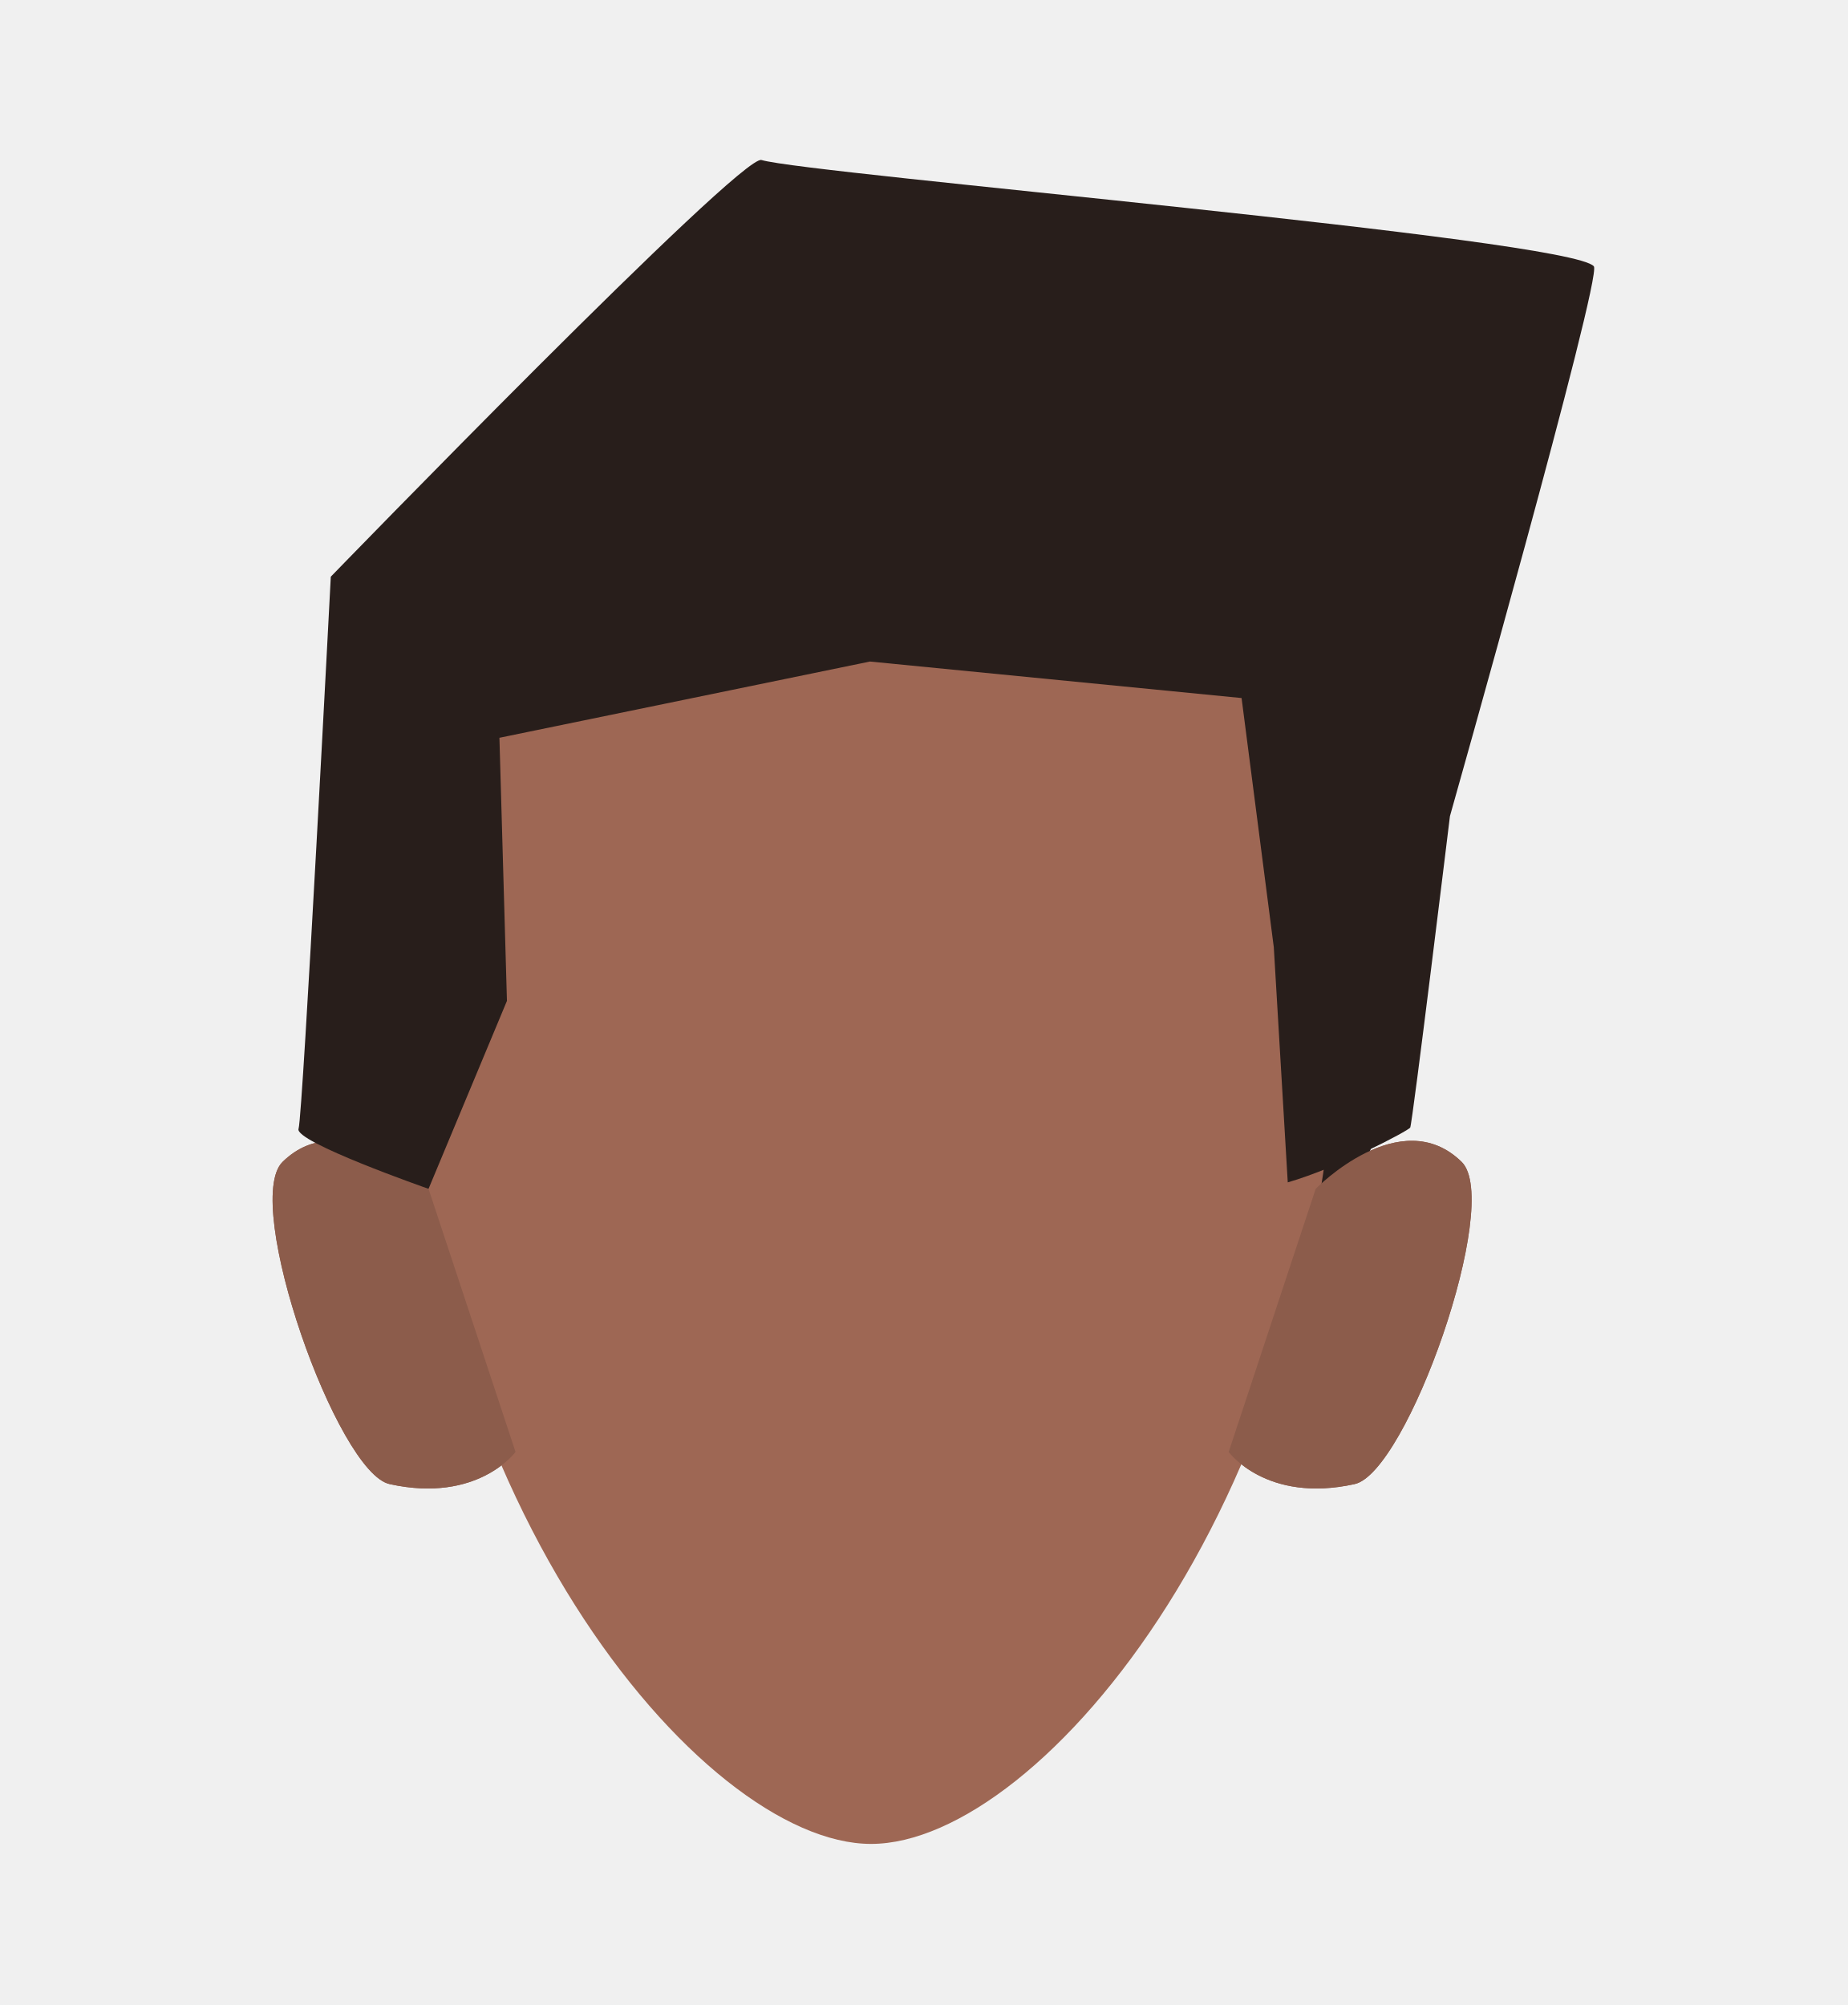
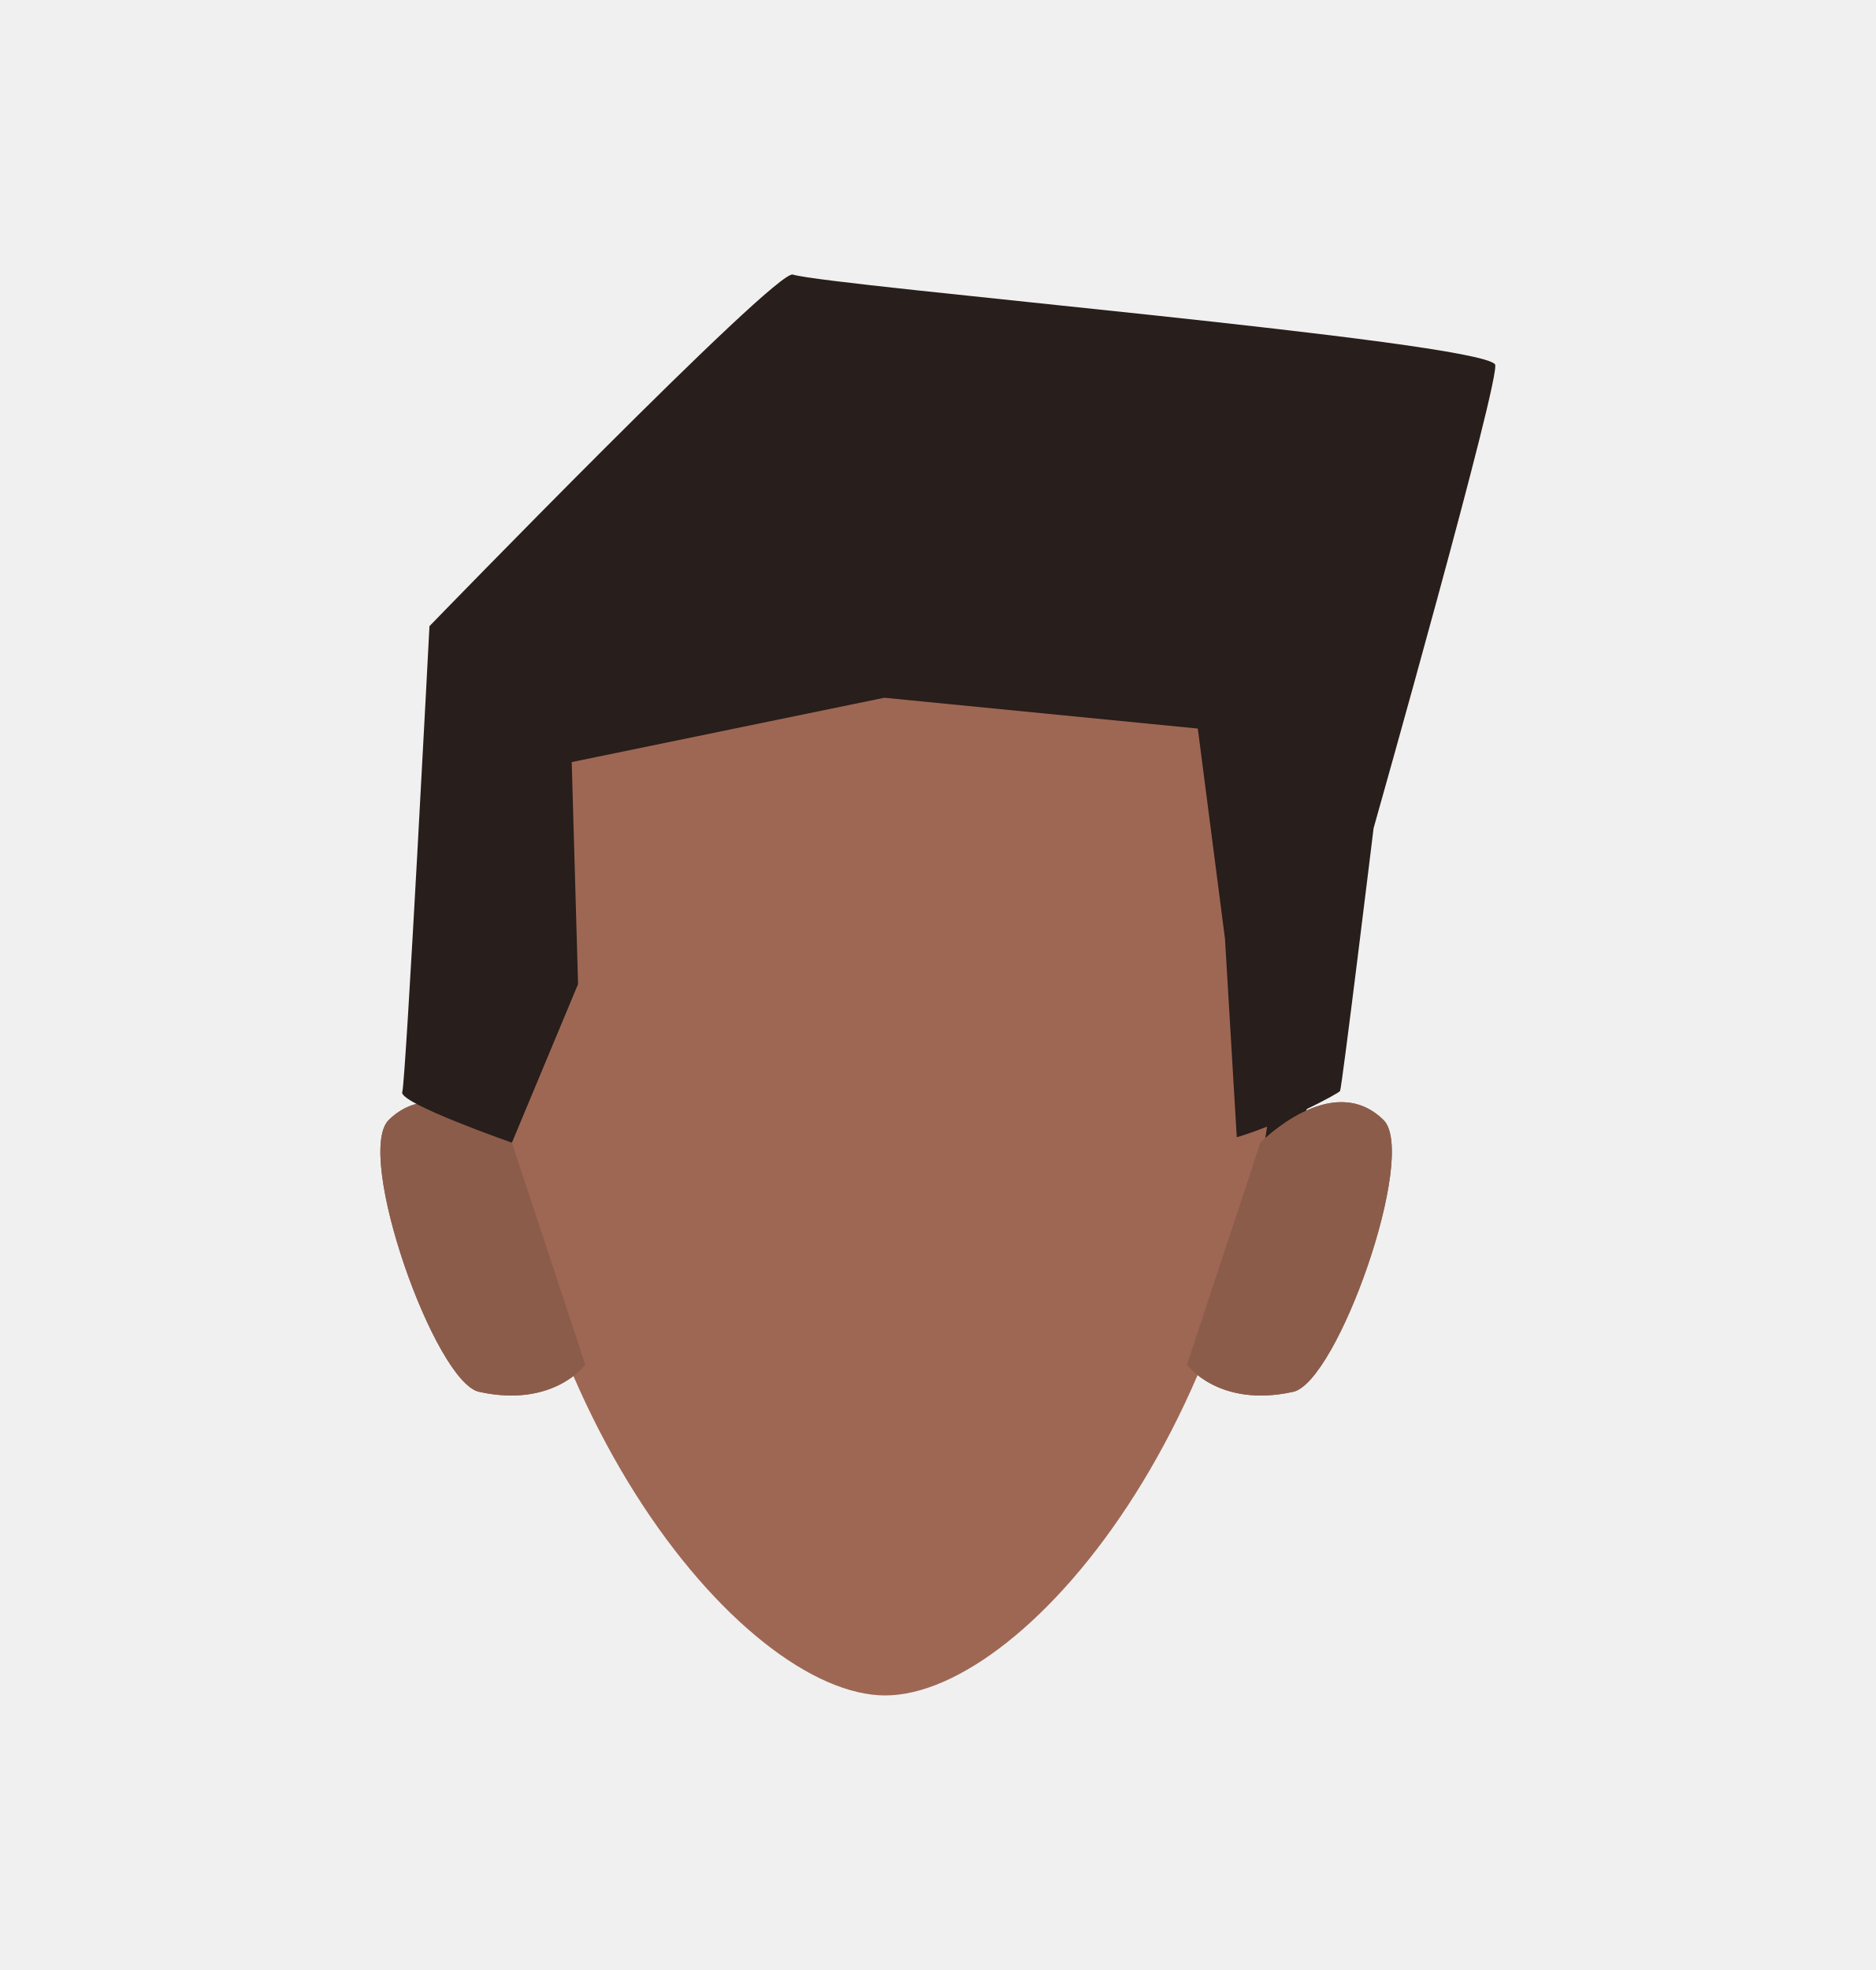
- <svg xmlns="http://www.w3.org/2000/svg" xmlns:xlink="http://www.w3.org/1999/xlink" version="1.1" id="Calque_1" x="0px" y="0px" viewBox="0 0 172 186.7" style="enable-background:new 0 0 172 186.7;" xml:space="preserve">
+ <svg xmlns="http://www.w3.org/2000/svg" xmlns:xlink="http://www.w3.org/1999/xlink" version="1.1" id="Calque_1" x="0px" y="0px" viewBox="0 0 207 217.4" style="enable-background:new 0 0 207 217.4;" xml:space="preserve">
  <style type="text/css">
	.st0{fill:#281E1B;}
	.st1{fill:#8C5C4B;}
- 	.st2{clip-path:url(#SVGID_00000108309309421423281590000005033714797383297693_);}
+ 	.st2{clip-path:url(#SVGID_00000021093565336045607940000006599497278221718448_);}
	.st3{fill:#6D3B25;}
- 	.st4{clip-path:url(#SVGID_00000078012281098865907360000003390652370120817817_);}
- 	.st5{clip-path:url(#SVGID_00000017492768009156249240000011238838336276665248_);}
+ 	.st4{clip-path:url(#SVGID_00000079475589710731790770000005964848548974240645_);}
+ 	.st5{clip-path:url(#SVGID_00000183207752213921220860000017278758689691718567_);}
	.st6{fill:#FFFFFF;}
- 	.st7{clip-path:url(#SVGID_00000003805379638251821270000016768605388621751680_);}
- 	.st8{clip-path:url(#SVGID_00000045601411948233600330000014181549341322572974_);}
+ 	.st7{clip-path:url(#SVGID_00000109709445868928708660000003293255539989758351_);}
+ 	.st8{clip-path:url(#SVGID_00000034808234490952273830000011402742226646683529_);}
	.st9{fill:#050505;}
- 	.st10{clip-path:url(#SVGID_00000039814587375716032870000011526973134736733597_);}
+ 	.st10{clip-path:url(#SVGID_00000127750581978998273220000015685638213988270723_);}
	.st11{fill:none;stroke:#6D3B25;stroke-width:2;stroke-linecap:round;stroke-miterlimit:10;}
	.st12{fill:#4C2A33;}
	.st13{fill:#261E1A;}
	.st14{fill:#9E6754;}
</style>
  <g id="Calque_9">
-     <path class="st0" d="M83.3,28.3c27.6,0,48,34.1,48,60.6s-22.4,48-50,48s-50-21.5-50-48S55.7,28.3,83.3,28.3z" />
-     <path class="st1" d="M114.4,135.2l8.1-24.5c0,0,7.9-8.1,13.6-2.5c3.8,3.8-5.1,29-10,30C117.9,140,114.4,135.2,114.4,135.2z" />
-     <path class="st1" d="M48,135.2l-8.1-24.5c0,0-7.9-8.1-13.6-2.5c-3.8,3.8,5.1,29,10,30C44.5,140,48,135.2,48,135.2z" />
+     <path class="st0" d="M99.9,43.7c27.6,0,48,34.1,48,60.6s-22.4,48-50,48s-50-21.5-50-48S72.3,43.7,99.9,43.7z" />
+     <path class="st1" d="M131,150.6l8.1-24.5c0,0,7.9-8.1,13.6-2.5c3.8,3.8-5.1,29-10,30C134.5,155.4,131,150.6,131,150.6z" />
+     <path class="st1" d="M64.6,150.6l-8.1-24.5c0,0-7.9-8.1-13.6-2.5c-3.8,3.8,5.1,29,10,30C61.1,155.4,64.6,150.6,64.6,150.6z" />
    <g>
      <g>
        <g>
          <defs>
-             <polygon id="SVGID_1_" points="92.7,88.2 92.7,88.2 116.1,88.2 116.1,95.4 92.7,95.4      " />
+             <polygon id="SVGID_1_" points="109.3,103.6 109.3,103.6 132.7,103.6 132.7,110.8 109.3,110.8      " />
          </defs>
-           <clipPath id="SVGID_00000082333893647140560430000014171924395918658482_">
+           <clipPath id="SVGID_00000067914418261304627900000009474024527498546364_">
            <use xlink:href="#SVGID_1_" style="overflow:visible;" />
          </clipPath>
-           <g style="clip-path:url(#SVGID_00000082333893647140560430000014171924395918658482_);">
-             <path class="st3" d="M115,95.4c-0.2,0-0.3,0-0.4-0.1c-2.3-1-4.7-1.8-7.2-2.4c-7.9-1.8-8.4-0.5-11.1,0c-1.1,0.1-2.2-0.2-3.1-0.8       c-0.4-0.5-0.8-2.1-0.3-2.5c0.2-0.2,3.7-2.6,12.7-0.5c3.8,0.9,9.7,4.1,9.8,4.1c0.6,0.2,0.8,0.9,0.6,1.5       C115.8,95.1,115.4,95.4,115,95.4z" />
+           <g style="clip-path:url(#SVGID_00000067914418261304627900000009474024527498546364_);">
+             <path class="st3" d="M131.6,110.8c-0.2,0-0.3,0-0.4-0.1c-2.3-1-4.7-1.8-7.2-2.4c-7.9-1.8-8.4-0.5-11.1,0       c-1.1,0.1-2.2-0.2-3.1-0.8c-0.4-0.5-0.8-2.1-0.3-2.5c0.2-0.2,3.7-2.6,12.7-0.5c3.8,0.9,9.7,4.1,9.8,4.1       c0.6,0.2,0.8,0.9,0.6,1.5C132.4,110.5,132,110.8,131.6,110.8z" />
          </g>
        </g>
      </g>
    </g>
    <g>
      <g>
        <g>
          <defs>
-             <polygon id="SVGID_00000069397408935201569670000000771627363096290947_" points="69.9,88.2 69.9,88.2 46.5,88.2 46.5,95.4        69.9,95.4      " />
+             <polygon id="SVGID_00000101103648396918439800000007769937890611270023_" points="86.5,103.6 86.5,103.6 63.1,103.6        63.1,110.8 86.5,110.8      " />
          </defs>
-           <clipPath id="SVGID_00000168101879324060883690000016999536866991262370_">
-             <use xlink:href="#SVGID_00000069397408935201569670000000771627363096290947_" style="overflow:visible;" />
+           <clipPath id="SVGID_00000051367231524084383620000009172158186445046201_">
+             <use xlink:href="#SVGID_00000101103648396918439800000007769937890611270023_" style="overflow:visible;" />
          </clipPath>
-           <g style="clip-path:url(#SVGID_00000168101879324060883690000016999536866991262370_);">
-             <path class="st3" d="M47.6,95.4c0.2,0,0.3,0,0.4-0.1c2.3-1,4.7-1.8,7.2-2.4c7.9-1.8,8.4-0.5,11.1,0c1.1,0.1,2.2-0.2,3.1-0.8       c0.4-0.5,0.8-2.1,0.3-2.5C69.5,89.4,66,87,57,89.1c-3.8,0.9-9.7,4.1-9.8,4.1c-0.6,0.2-0.8,0.9-0.6,1.5       C46.8,95.1,47.2,95.4,47.6,95.4z" />
+           <g style="clip-path:url(#SVGID_00000051367231524084383620000009172158186445046201_);">
+             <path class="st3" d="M64.2,110.8c0.2,0,0.3,0,0.4-0.1c2.3-1,4.7-1.8,7.2-2.4c7.9-1.8,8.4-0.5,11.1,0c1.1,0.1,2.2-0.2,3.1-0.8       c0.4-0.5,0.8-2.1,0.3-2.5c-0.2-0.2-3.7-2.6-12.7-0.5c-3.8,0.9-9.7,4.1-9.8,4.1c-0.6,0.2-0.8,0.9-0.6,1.5       C63.4,110.5,63.8,110.8,64.2,110.8z" />
          </g>
        </g>
      </g>
    </g>
    <g>
      <g>
        <g>
          <defs>
-             <polygon id="SVGID_00000089542995662179730030000007290249277883052458_" points="94,101.7 94,101.7 109.1,101.7 109.1,116.2        94,116.2      " />
+             <polygon id="SVGID_00000044864074547921343320000001164838602274395315_" points="110.6,117.1 110.6,117.1 125.7,117.1        125.7,131.6 110.6,131.6      " />
          </defs>
-           <clipPath id="SVGID_00000150787010907004799760000005371198568485320895_">
-             <use xlink:href="#SVGID_00000089542995662179730030000007290249277883052458_" style="overflow:visible;" />
+           <clipPath id="SVGID_00000072997738927594429100000010097498591118120625_">
+             <use xlink:href="#SVGID_00000044864074547921343320000001164838602274395315_" style="overflow:visible;" />
          </clipPath>
-           <g style="clip-path:url(#SVGID_00000150787010907004799760000005371198568485320895_);">
-             <ellipse class="st6" cx="101.6" cy="108.9" rx="7.5" ry="7.3" />
+           <g style="clip-path:url(#SVGID_00000072997738927594429100000010097498591118120625_);">
+             <ellipse class="st6" cx="118.2" cy="124.3" rx="7.5" ry="7.3" />
          </g>
        </g>
      </g>
    </g>
    <g>
      <g>
        <g>
          <defs>
-             <polygon id="SVGID_00000143616833042475550680000015980010068102150565_" points="68.6,101.7 68.6,101.7 53.5,101.7        53.5,116.2 68.6,116.2      " />
+             <polygon id="SVGID_00000059993289824316815180000009693970973164669365_" points="85.2,117.1 85.2,117.1 70.1,117.1        70.1,131.6 85.2,131.6      " />
          </defs>
-           <clipPath id="SVGID_00000168810148249463696220000004886622989040386238_">
-             <use xlink:href="#SVGID_00000143616833042475550680000015980010068102150565_" style="overflow:visible;" />
+           <clipPath id="SVGID_00000039118310085549268470000005309818042128667565_">
+             <use xlink:href="#SVGID_00000059993289824316815180000009693970973164669365_" style="overflow:visible;" />
          </clipPath>
-           <g style="clip-path:url(#SVGID_00000168810148249463696220000004886622989040386238_);">
-             <ellipse class="st6" cx="61" cy="108.9" rx="7.5" ry="7.3" />
+           <g style="clip-path:url(#SVGID_00000039118310085549268470000005309818042128667565_);">
+             <ellipse class="st6" cx="77.6" cy="124.3" rx="7.5" ry="7.3" />
          </g>
        </g>
      </g>
    </g>
    <g>
      <g>
        <g>
          <defs>
-             <polygon id="SVGID_00000133501383026820707480000004764841939460474557_" points="96.5,105 96.5,105 106.5,105 106.5,115.1        96.5,115.1      " />
+             <polygon id="SVGID_00000016766770315459264810000001644645437250925969_" points="113.1,120.4 113.1,120.4 123.1,120.4        123.1,130.5 113.1,130.5      " />
          </defs>
-           <clipPath id="SVGID_00000146496847110350823490000014144163194896210842_">
-             <use xlink:href="#SVGID_00000133501383026820707480000004764841939460474557_" style="overflow:visible;" />
+           <clipPath id="SVGID_00000174597765062752896530000010147150842863936698_">
+             <use xlink:href="#SVGID_00000016766770315459264810000001644645437250925969_" style="overflow:visible;" />
          </clipPath>
-           <g style="clip-path:url(#SVGID_00000146496847110350823490000014144163194896210842_);">
-             <circle class="st9" cx="101.5" cy="110" r="5" />
+           <g style="clip-path:url(#SVGID_00000174597765062752896530000010147150842863936698_);">
+             <circle class="st9" cx="118.1" cy="125.4" r="5" />
          </g>
        </g>
      </g>
    </g>
    <g>
      <g>
        <g>
          <defs>
-             <polygon id="SVGID_00000121986475988118731110000009123619529945938053_" points="66.1,105 66.1,105 56.1,105 56.1,115.1        66.1,115.1      " />
+             <polygon id="SVGID_00000127028422344757644410000003368854413230664072_" points="82.7,120.4 82.7,120.4 72.7,120.4        72.7,130.5 82.7,130.5      " />
          </defs>
-           <clipPath id="SVGID_00000062176486421597991590000009139696690038862740_">
-             <use xlink:href="#SVGID_00000121986475988118731110000009123619529945938053_" style="overflow:visible;" />
+           <clipPath id="SVGID_00000065758509259714614680000015602430313638420387_">
+             <use xlink:href="#SVGID_00000127028422344757644410000003368854413230664072_" style="overflow:visible;" />
          </clipPath>
-           <g style="clip-path:url(#SVGID_00000062176486421597991590000009139696690038862740_);">
-             <circle class="st9" cx="61.1" cy="110" r="5" />
+           <g style="clip-path:url(#SVGID_00000065758509259714614680000015602430313638420387_);">
+             <circle class="st9" cx="77.7" cy="125.4" r="5" />
          </g>
        </g>
      </g>
    </g>
-     <path class="st11" d="M75,128.5c2.3,0.6,4.7,1.1,7,1.4c1.6,0,7-1.7,7-1.7" />
-     <ellipse class="st12" cx="81.1" cy="146.9" rx="10.3" ry="1.6" />
-     <path class="st13" d="M40.2,109.3c-2-3.4-12.6-51.7,24.5-63.5s53.2,13.5,53.2,13.5s14.7,19.7,6.8,49.4c0,0-1.9-15.9-7.2-28.1   s-2-14.6-1.9-15.6S81,61.6,81,61.6s-30.9-0.7-30.3,0.7C52.6,66.5,40.2,109.3,40.2,109.3z" />
+     <path class="st11" d="M91.6,143.9c2.3,0.6,4.7,1.1,7,1.4c1.6,0,7-1.7,7-1.7" />
+     <ellipse class="st12" cx="97.7" cy="162.3" rx="10.3" ry="1.6" />
+     <path class="st13" d="M56.8,124.7c-2-3.4-12.6-51.7,24.5-63.5s53.2,13.5,53.2,13.5s14.7,19.7,6.8,49.4c0,0-1.9-15.9-7.2-28.1   s-2-14.6-1.9-15.6S97.6,77,97.6,77s-30.9-0.7-30.3,0.7C69.2,81.9,56.8,124.7,56.8,124.7z" />
  </g>
  <g id="Calque_10">
-     <path class="st0" d="M83.3,28.3c27.6,0,48,34.1,48,60.6s-22.4,48-50,48s-50-21.5-50-48S55.7,28.3,83.3,28.3z" />
-     <path class="st14" d="M124.4,92.7c0,46-27.4,79-43.3,79c-15.8,0-43.3-33-43.3-79c0-34.4,19.4-45.6,43.3-45.6   C105,47.1,124.4,58.3,124.4,92.7z" />
-     <path class="st1" d="M114.4,135.2l8.1-24.5c0,0,7.9-8.1,13.6-2.5c3.8,3.8-5.1,29-10,30C117.9,140,114.4,135.2,114.4,135.2z" />
-     <path class="st1" d="M48,135.2l-8.1-24.5c0,0-7.9-8.1-13.6-2.5c-3.8,3.8,5.1,29,10,30C44.5,140,48,135.2,48,135.2z" />
+     <path class="st0" d="M99.9,43.7c27.6,0,48,34.1,48,60.6s-22.4,48-50,48s-50-21.5-50-48S72.3,43.7,99.9,43.7z" />
+     <path class="st14" d="M141,108.1c0,46-27.4,79-43.3,79c-15.8,0-43.3-33-43.3-79c0-34.4,19.4-45.6,43.3-45.6   C121.6,62.5,141,73.7,141,108.1z" />
+     <path class="st1" d="M131,150.6l8.1-24.5c0,0,7.9-8.1,13.6-2.5c3.8,3.8-5.1,29-10,30C134.5,155.4,131,150.6,131,150.6z" />
+     <path class="st1" d="M64.6,150.6l-8.1-24.5c0,0-7.9-8.1-13.6-2.5c-3.8,3.8,5.1,29,10,30C61.1,155.4,64.6,150.6,64.6,150.6z" />
  </g>
-   <path class="st0" d="M39.9,110.7l7.3-17.5l-0.7-24.5L81,61.6l34.6,3.4l3,23.2l1.3,21.9c4.8-1.4,11.2-4.8,11.4-5.1s3.7-29,3.7-29  s14.2-50.2,13.4-51.2c-2.2-2.6-73.2-8.6-77.5-9.9C69,14.3,30.8,53.7,30.8,53.7s-2.6,50.1-3,51.4C27.3,106.3,39.9,110.7,39.9,110.7z" />
+   <path class="st0" d="M56.5,126.1l7.3-17.5l-0.7-24.5L97.6,77l34.6,3.4l3,23.2l1.3,21.9c4.8-1.4,11.2-4.8,11.4-5.1s3.7-29,3.7-29  s14.2-50.2,13.4-51.2c-2.2-2.6-73.2-8.6-77.5-9.9c-1.9-0.6-40.1,38.8-40.1,38.8s-2.6,50.1-3,51.4C43.9,121.7,56.5,126.1,56.5,126.1z  " />
</svg>
